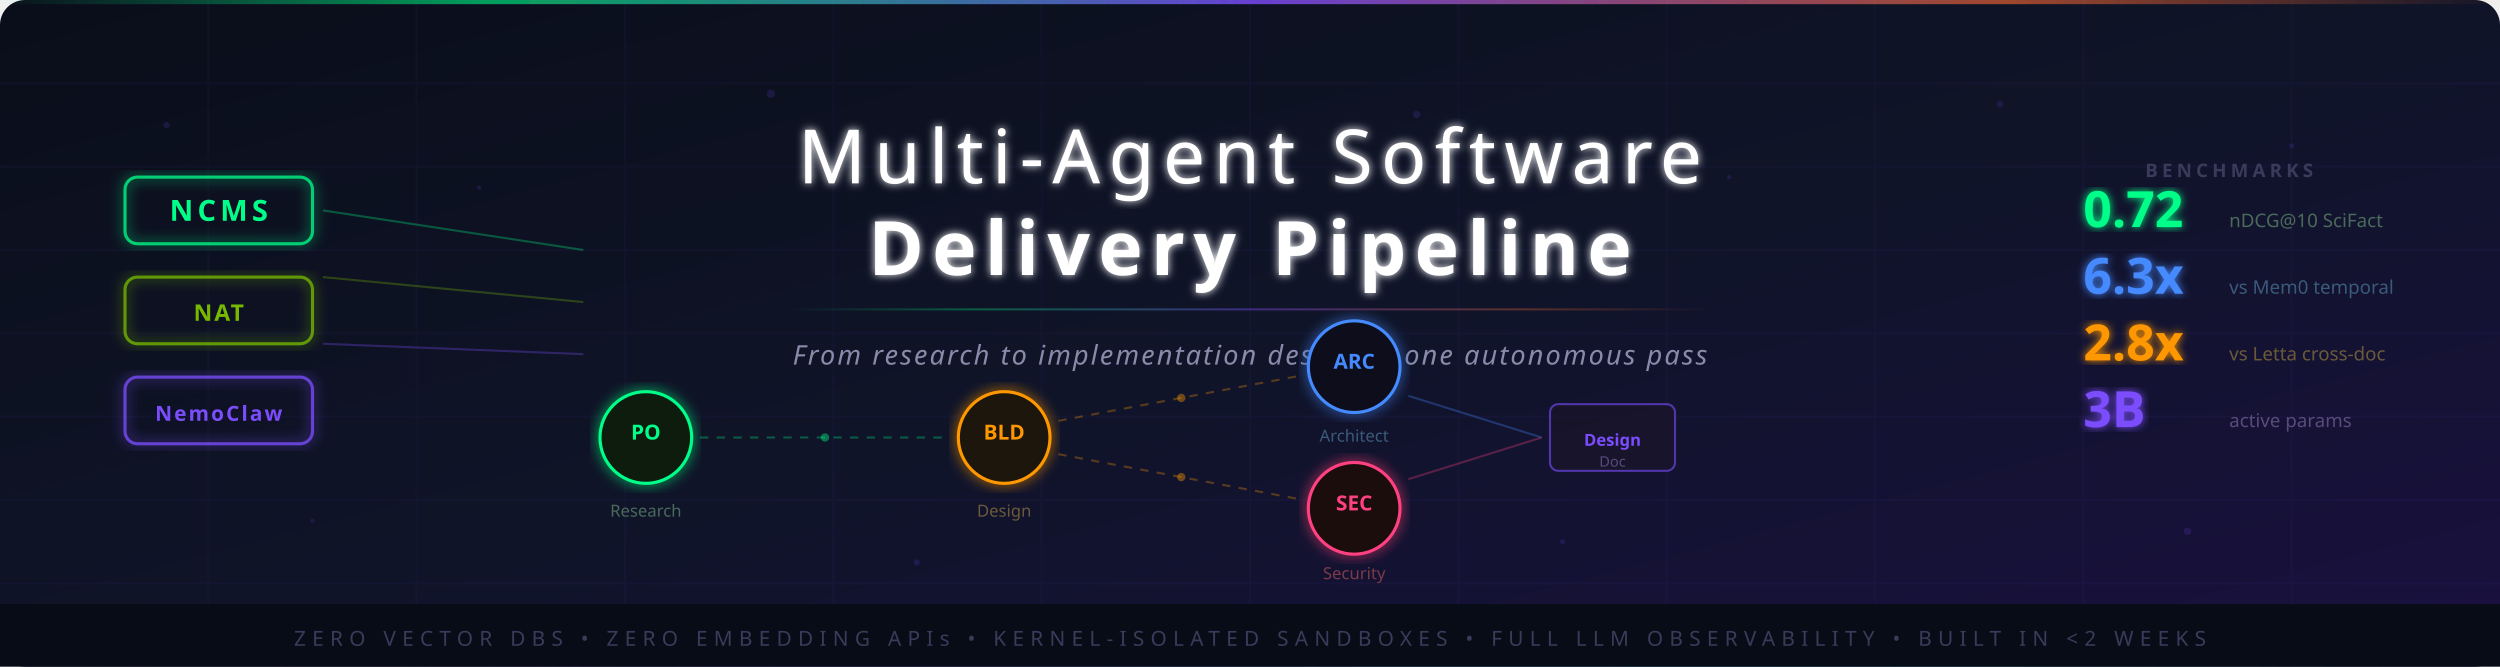
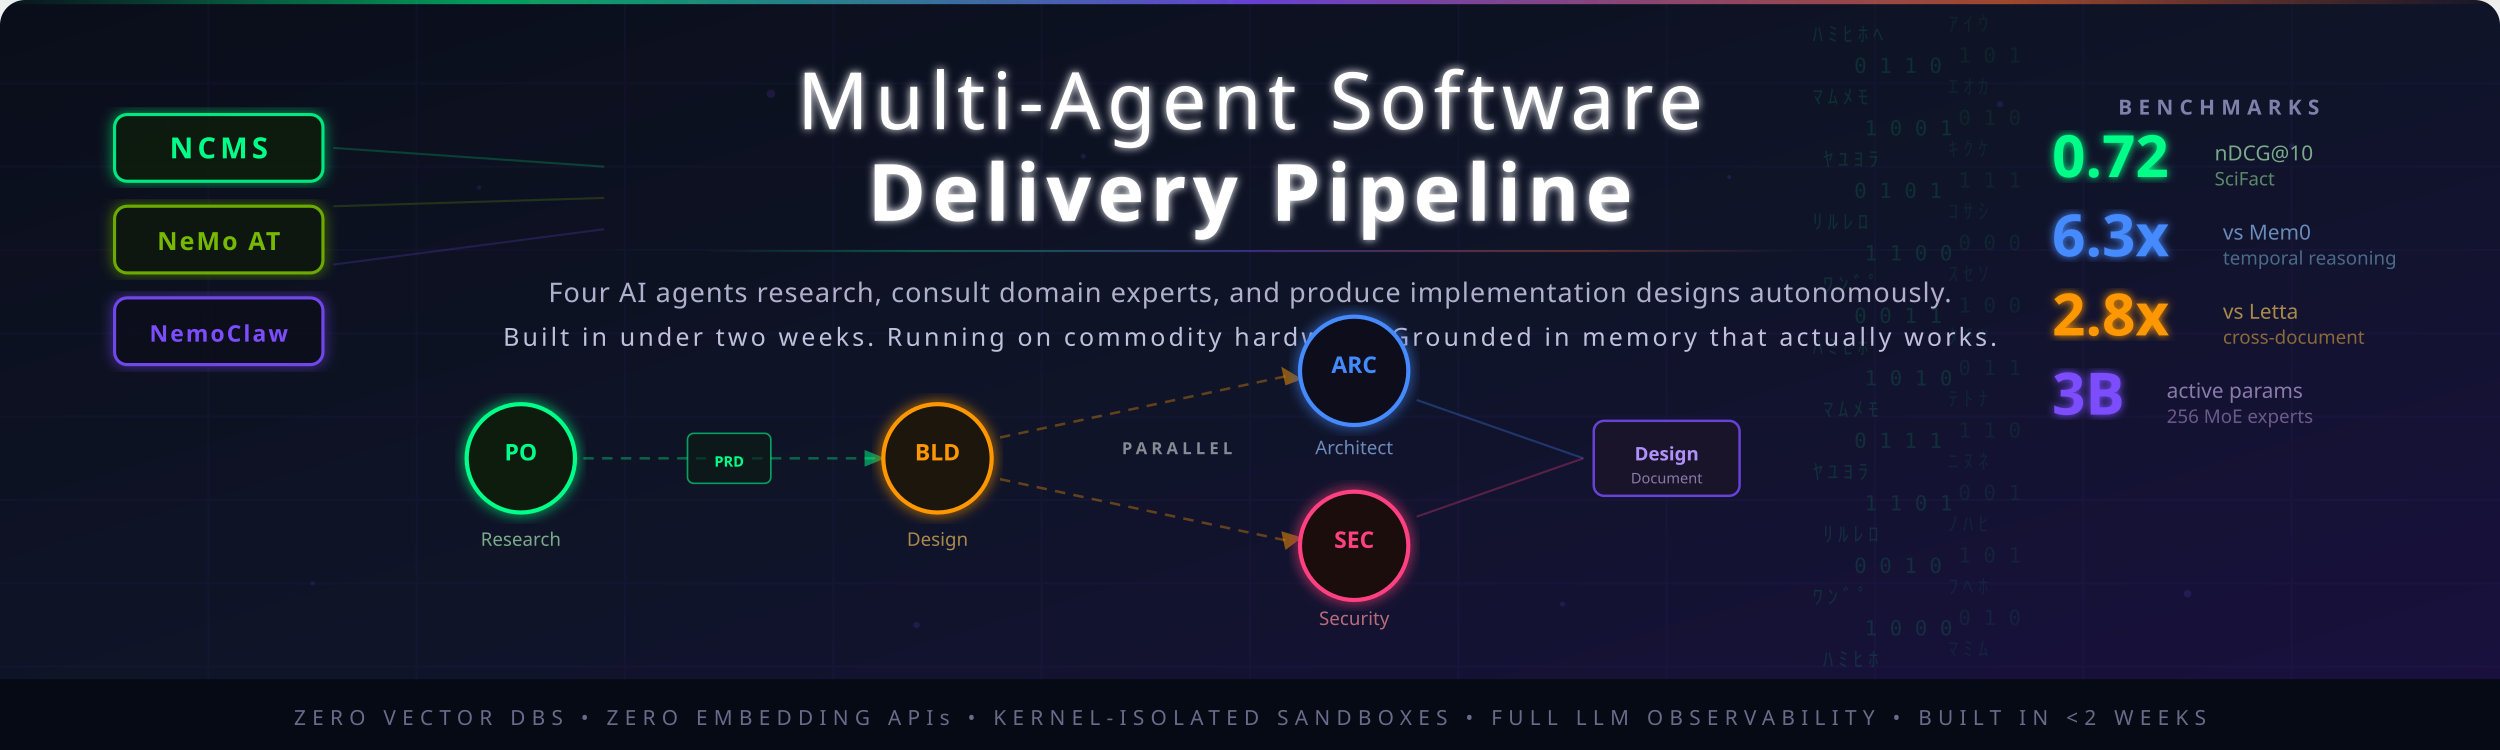
- <svg xmlns="http://www.w3.org/2000/svg" viewBox="0 0 1200 320" font-family="'Segoe UI', system-ui, -apple-system, sans-serif">
+ <svg xmlns="http://www.w3.org/2000/svg" viewBox="0 0 1200 360" font-family="'Segoe UI', system-ui, -apple-system, sans-serif">
  <defs>
    <linearGradient id="bg" x1="0%" y1="0%" x2="100%" y2="100%">
      <stop offset="0%" style="stop-color:#0a0e1a" />
      <stop offset="50%" style="stop-color:#0f1428" />
      <stop offset="100%" style="stop-color:#1a1040" />
    </linearGradient>
    <linearGradient id="glowLine" x1="0%" y1="0%" x2="100%" y2="0%">
      <stop offset="0%" style="stop-color:#00ff88;stop-opacity:0" />
      <stop offset="20%" style="stop-color:#00ff88;stop-opacity:0.6" />
      <stop offset="50%" style="stop-color:#7c4dff;stop-opacity:0.8" />
      <stop offset="80%" style="stop-color:#ff6b35;stop-opacity:0.6" />
      <stop offset="100%" style="stop-color:#ff6b35;stop-opacity:0" />
    </linearGradient>
    <linearGradient id="glowLine2" x1="0%" y1="0%" x2="100%" y2="0%">
      <stop offset="0%" style="stop-color:#ff4081;stop-opacity:0" />
      <stop offset="30%" style="stop-color:#7c4dff;stop-opacity:0.4" />
      <stop offset="70%" style="stop-color:#00e5ff;stop-opacity:0.4" />
      <stop offset="100%" style="stop-color:#00ff88;stop-opacity:0" />
    </linearGradient>
    <filter id="glow">
      <feGaussianBlur stdDeviation="3" result="blur" />
      <feMerge>
        <feMergeNode in="blur" />
        <feMergeNode in="SourceGraphic" />
      </feMerge>
    </filter>
    <filter id="softglow">
      <feGaussianBlur stdDeviation="8" result="blur" />
      <feMerge>
        <feMergeNode in="blur" />
        <feMergeNode in="SourceGraphic" />
      </feMerge>
    </filter>
    <filter id="textglow">
      <feGaussianBlur stdDeviation="2" result="blur" />
      <feMerge>
        <feMergeNode in="blur" />
        <feMergeNode in="SourceGraphic" />
      </feMerge>
    </filter>
  </defs>
-   <rect width="1200" height="320" fill="url(#bg)" rx="12" />
+   <rect width="1200" height="360" fill="url(#bg)" rx="12" />
  <g opacity="0.04" stroke="#7c4dff">
    <line x1="0" y1="40" x2="1200" y2="40" />
    <line x1="0" y1="80" x2="1200" y2="80" />
    <line x1="0" y1="120" x2="1200" y2="120" />
    <line x1="0" y1="160" x2="1200" y2="160" />
    <line x1="0" y1="200" x2="1200" y2="200" />
    <line x1="0" y1="240" x2="1200" y2="240" />
    <line x1="0" y1="280" x2="1200" y2="280" />
-     <line x1="100" y1="0" x2="100" y2="320" />
-     <line x1="200" y1="0" x2="200" y2="320" />
-     <line x1="300" y1="0" x2="300" y2="320" />
-     <line x1="400" y1="0" x2="400" y2="320" />
-     <line x1="500" y1="0" x2="500" y2="320" />
-     <line x1="600" y1="0" x2="600" y2="320" />
-     <line x1="700" y1="0" x2="700" y2="320" />
-     <line x1="800" y1="0" x2="800" y2="320" />
-     <line x1="900" y1="0" x2="900" y2="320" />
-     <line x1="1000" y1="0" x2="1000" y2="320" />
-     <line x1="1100" y1="0" x2="1100" y2="320" />
+     <line x1="0" y1="320" x2="1200" y2="320" />
+     <line x1="100" y1="0" x2="100" y2="360" />
+     <line x1="200" y1="0" x2="200" y2="360" />
+     <line x1="300" y1="0" x2="300" y2="360" />
+     <line x1="400" y1="0" x2="400" y2="360" />
+     <line x1="500" y1="0" x2="500" y2="360" />
+     <line x1="600" y1="0" x2="600" y2="360" />
+     <line x1="700" y1="0" x2="700" y2="360" />
+     <line x1="800" y1="0" x2="800" y2="360" />
+     <line x1="900" y1="0" x2="900" y2="360" />
+     <line x1="1000" y1="0" x2="1000" y2="360" />
+     <line x1="1100" y1="0" x2="1100" y2="360" />
  </g>
  <g opacity="0.15" fill="#7c4dff">
    <circle cx="80" cy="60" r="1.5" />
    <circle cx="230" cy="90" r="1" />
    <circle cx="370" cy="45" r="2" />
    <circle cx="520" cy="75" r="1.2" />
    <circle cx="680" cy="55" r="1.8" />
    <circle cx="830" cy="85" r="1" />
    <circle cx="960" cy="50" r="1.5" />
    <circle cx="1100" cy="70" r="1.2" />
-     <circle cx="150" cy="250" r="1" />
-     <circle cx="440" cy="270" r="1.5" />
-     <circle cx="750" cy="260" r="1.2" />
-     <circle cx="1050" cy="255" r="1.8" />
+     <circle cx="150" cy="280" r="1" />
+     <circle cx="440" cy="300" r="1.5" />
+     <circle cx="750" cy="290" r="1.2" />
+     <circle cx="1050" cy="285" r="1.8" />
+   </g>
+   <g opacity="0.12" fill="#00ff88" font-family="monospace" font-size="10">
+     <text x="870" y="20">ﾊ ﾐ ﾋ ﾎ ﾍ</text>
+     <text x="890" y="35">0 1 1 0</text>
+     <text x="870" y="50">ﾏ ﾑ ﾒ ﾓ</text>
+     <text x="895" y="65">1 0 0 1</text>
+     <text x="875" y="80">ﾔ ﾕ ﾖ ﾗ</text>
+     <text x="890" y="95">0 1 0 1</text>
+     <text x="870" y="110">ﾘ ﾙ ﾚ ﾛ</text>
+     <text x="895" y="125">1 1 0 0</text>
+     <text x="875" y="140">ﾜ ﾝ ﾞ ﾟ</text>
+     <text x="890" y="155">0 0 1 1</text>
+     <text x="870" y="170">ﾊ ﾐ ﾋ ﾎ</text>
+     <text x="895" y="185">1 0 1 0</text>
+     <text x="875" y="200">ﾏ ﾑ ﾒ ﾓ</text>
+     <text x="890" y="215">0 1 1 1</text>
+     <text x="870" y="230">ﾔ ﾕ ﾖ ﾗ</text>
+     <text x="895" y="245">1 1 0 1</text>
+     <text x="875" y="260">ﾘ ﾙ ﾚ ﾛ</text>
+     <text x="890" y="275">0 0 1 0</text>
+     <text x="870" y="290">ﾜ ﾝ ﾞ ﾟ</text>
+     <text x="895" y="305">1 0 0 0</text>
+     <text x="875" y="320">ﾊ ﾐ ﾋ ﾎ</text>
+   </g>
+   <g opacity="0.07" fill="#00ff88" font-family="monospace" font-size="10">
+     <text x="935" y="15">ｱ ｲ ｳ</text>
+     <text x="940" y="30">1 0 1</text>
+     <text x="935" y="45">ｴ ｵ ｶ</text>
+     <text x="940" y="60">0 1 0</text>
+     <text x="935" y="75">ｷ ｸ ｹ</text>
+     <text x="940" y="90">1 1 1</text>
+     <text x="935" y="105">ｺ ｻ ｼ</text>
+     <text x="940" y="120">0 0 0</text>
+     <text x="935" y="135">ｽ ｾ ｿ</text>
+     <text x="940" y="150">1 0 0</text>
+     <text x="935" y="165">ﾀ ﾁ ﾂ</text>
+     <text x="940" y="180">0 1 1</text>
+     <text x="935" y="195">ﾃ ﾄ ﾅ</text>
+     <text x="940" y="210">1 1 0</text>
+     <text x="935" y="225">ﾆ ﾇ ﾈ</text>
+     <text x="940" y="240">0 0 1</text>
+     <text x="935" y="255">ﾉ ﾊ ﾋ</text>
+     <text x="940" y="270">1 0 1</text>
+     <text x="935" y="285">ﾌ ﾍ ﾎ</text>
+     <text x="940" y="300">0 1 0</text>
+     <text x="935" y="315">ﾏ ﾐ ﾑ</text>
  </g>
  <rect x="0" y="0" width="1200" height="2" fill="url(#glowLine)" filter="url(#softglow)" />
-   <rect x="0" y="318" width="1200" height="2" fill="url(#glowLine2)" filter="url(#softglow)" />
-   <g transform="translate(60, 85)">
-     <rect x="0" y="0" width="90" height="32" rx="6" fill="none" stroke="#00ff88" stroke-width="1.5" opacity="0.8" filter="url(#glow)" />
-     <text x="45" y="21" text-anchor="middle" fill="#00ff88" font-size="14" font-weight="700" letter-spacing="2">NCMS</text>
-     <rect x="0" y="48" width="90" height="32" rx="6" fill="none" stroke="#76b900" stroke-width="1.5" opacity="0.8" filter="url(#glow)" />
-     <text x="45" y="69" text-anchor="middle" fill="#76b900" font-size="11" font-weight="600" letter-spacing="1">NAT</text>
-     <rect x="0" y="96" width="90" height="32" rx="6" fill="none" stroke="#7c4dff" stroke-width="1.5" opacity="0.8" filter="url(#glow)" />
-     <text x="45" y="117" text-anchor="middle" fill="#7c4dff" font-size="10" font-weight="600" letter-spacing="1">NemoClaw</text>
+   <rect x="0" y="358" width="1200" height="2" fill="url(#glowLine2)" filter="url(#softglow)" />
+   <g transform="translate(55, 55)">
+     <rect x="0" y="0" width="100" height="32" rx="6" fill="#0a1a10" stroke="#00ff88" stroke-width="1.5" opacity="0.9" filter="url(#glow)" />
+     <text x="50" y="21" text-anchor="middle" fill="#00ff88" font-size="14" font-weight="700" letter-spacing="2">NCMS</text>
+     <rect x="0" y="44" width="100" height="32" rx="6" fill="#0a1408" stroke="#76b900" stroke-width="1.5" opacity="0.9" filter="url(#glow)" />
+     <text x="50" y="65" text-anchor="middle" fill="#76b900" font-size="12" font-weight="600" letter-spacing="1">NeMo AT</text>
+     <rect x="0" y="88" width="100" height="32" rx="6" fill="#0e0a1a" stroke="#7c4dff" stroke-width="1.5" opacity="0.9" filter="url(#glow)" />
+     <text x="50" y="109" text-anchor="middle" fill="#7c4dff" font-size="11" font-weight="600" letter-spacing="1">NemoClaw</text>
  </g>
-   <g stroke-width="1" opacity="0.3">
-     <line x1="155" y1="101" x2="280" y2="120" stroke="#00ff88" />
-     <line x1="155" y1="133" x2="280" y2="145" stroke="#76b900" />
-     <line x1="155" y1="165" x2="280" y2="170" stroke="#7c4dff" />
+   <g stroke-width="1" opacity="0.2">
+     <line x1="160" y1="71" x2="290" y2="80" stroke="#00ff88" />
+     <line x1="160" y1="99" x2="290" y2="95" stroke="#76b900" />
+     <line x1="160" y1="127" x2="290" y2="110" stroke="#7c4dff" />
  </g>
-   <text x="600" y="88" text-anchor="middle" fill="#ffffff" font-size="36" font-weight="300" letter-spacing="4" filter="url(#textglow)">Multi-Agent Software</text>
-   <text x="600" y="132" text-anchor="middle" fill="#ffffff" font-size="36" font-weight="700" letter-spacing="4" filter="url(#textglow)">Delivery Pipeline</text>
-   <rect x="380" y="148" width="440" height="1" fill="url(#glowLine)" opacity="0.5" />
-   <text x="600" y="175" text-anchor="middle" fill="#8a8aaa" font-size="13" font-weight="400" letter-spacing="1" font-style="italic">From research to implementation design in one autonomous pass</text>
-   <g transform="translate(310, 210)">
-     <circle cx="0" cy="0" r="22" fill="#0a1a10" stroke="#00ff88" stroke-width="1.5" filter="url(#glow)" />
-     <text x="0" y="1" text-anchor="middle" fill="#00ff88" font-size="10" font-weight="700">PO</text>
-     <text x="0" y="38" text-anchor="middle" fill="#4a6a5a" font-size="8">Research</text>
-     <line x1="26" y1="0" x2="146" y2="0" stroke="#00ff88" stroke-width="1" opacity="0.3" stroke-dasharray="4,4" />
-     <circle cx="86" cy="0" r="2" fill="#00ff88" opacity="0.4" />
-     <circle cx="172" cy="0" r="22" fill="#1a1408" stroke="#ff9800" stroke-width="1.5" filter="url(#glow)" />
-     <text x="172" y="1" text-anchor="middle" fill="#ff9800" font-size="10" font-weight="700">BLD</text>
-     <text x="172" y="38" text-anchor="middle" fill="#6a5a3a" font-size="8">Design</text>
-     <line x1="198" y1="-8" x2="316" y2="-30" stroke="#ff9800" stroke-width="1" opacity="0.3" stroke-dasharray="4,4" />
-     <line x1="198" y1="8" x2="316" y2="30" stroke="#ff9800" stroke-width="1" opacity="0.3" stroke-dasharray="4,4" />
-     <circle cx="257" cy="-19" r="2" fill="#ff9800" opacity="0.4" />
-     <circle cx="257" cy="19" r="2" fill="#ff9800" opacity="0.4" />
-     <circle cx="340" cy="-34" r="22" fill="#0a0e1a" stroke="#448aff" stroke-width="1.5" filter="url(#glow)" />
-     <text x="340" y="-33" text-anchor="middle" fill="#448aff" font-size="10" font-weight="700">ARC</text>
-     <text x="340" y="2" text-anchor="middle" fill="#3a5a7a" font-size="8">Architect</text>
-     <circle cx="340" cy="34" r="22" fill="#1a0a0a" stroke="#ff4081" stroke-width="1.5" filter="url(#glow)" />
-     <text x="340" y="35" text-anchor="middle" fill="#ff4081" font-size="10" font-weight="700">SEC</text>
-     <text x="340" y="68" text-anchor="middle" fill="#7a3a4a" font-size="8">Security</text>
-     <line x1="366" y1="-20" x2="430" y2="0" stroke="#448aff" stroke-width="1" opacity="0.3" />
-     <line x1="366" y1="20" x2="430" y2="0" stroke="#ff4081" stroke-width="1" opacity="0.3" />
-     <rect x="434" y="-16" width="60" height="32" rx="4" fill="#1a1428" stroke="#7c4dff" stroke-width="1" opacity="0.6" />
-     <text x="464" y="4" text-anchor="middle" fill="#7c4dff" font-size="8" font-weight="600">Design</text>
-     <text x="464" y="14" text-anchor="middle" fill="#5a4a7a" font-size="7">Doc</text>
+   <text x="600" y="62" text-anchor="middle" fill="#ffffff" font-size="38" font-weight="300" letter-spacing="3" filter="url(#textglow)">Multi-Agent Software</text>
+   <text x="600" y="106" text-anchor="middle" fill="#ffffff" font-size="38" font-weight="700" letter-spacing="3" filter="url(#textglow)">Delivery Pipeline</text>
+   <rect x="340" y="120" width="520" height="1" fill="url(#glowLine)" opacity="0.5" />
+   <text x="600" y="145" text-anchor="middle" fill="#b0b0cc" font-size="13" font-weight="400" letter-spacing="0.5">Four AI agents research, consult domain experts, and produce implementation designs autonomously.</text>
+   <text x="600" y="166" text-anchor="middle" fill="#c0c0dd" font-size="12" font-weight="500" letter-spacing="1.5">Built in under two weeks.  Running on commodity hardware.  Grounded in memory that actually works.</text>
+   <g transform="translate(250, 220)">
+     <circle cx="0" cy="0" r="26" fill="#0a1a10" stroke="#00ff88" stroke-width="2" filter="url(#glow)" />
+     <text x="0" y="1" text-anchor="middle" fill="#00ff88" font-size="11" font-weight="700">PO</text>
+     <text x="0" y="42" text-anchor="middle" fill="#7aaa8a" font-size="9">Research</text>
+     <line x1="30" y1="0" x2="170" y2="0" stroke="#00ff88" stroke-width="1.2" opacity="0.35" stroke-dasharray="5,4" />
+     <polygon points="165,-4 175,0 165,4" fill="#00ff88" opacity="0.5" />
+     <rect x="80" y="-12" width="40" height="24" rx="3" fill="#0a1a10" stroke="#00ff88" stroke-width="0.8" opacity="0.6" />
+     <text x="100" y="4" text-anchor="middle" fill="#00ff88" font-size="7" font-weight="600">PRD</text>
+     <circle cx="200" cy="0" r="26" fill="#1a1408" stroke="#ff9800" stroke-width="2" filter="url(#glow)" />
+     <text x="200" y="1" text-anchor="middle" fill="#ff9800" font-size="11" font-weight="700">BLD</text>
+     <text x="200" y="42" text-anchor="middle" fill="#aa8a4a" font-size="9">Design</text>
+     <text x="315" y="-2" text-anchor="middle" fill="#ffffff" font-size="8" font-weight="600" letter-spacing="2" opacity="0.5">PARALLEL</text>
+     <line x1="230" y1="-10" x2="370" y2="-40" stroke="#ff9800" stroke-width="1.2" opacity="0.35" stroke-dasharray="5,4" />
+     <polygon points="365,-44 375,-38 367,-35" fill="#ff9800" opacity="0.5" />
+     <line x1="230" y1="10" x2="370" y2="40" stroke="#ff9800" stroke-width="1.2" opacity="0.35" stroke-dasharray="5,4" />
+     <polygon points="365,35 375,38 367,44" fill="#ff9800" opacity="0.5" />
+     <circle cx="400" cy="-42" r="26" fill="#0a0e1a" stroke="#448aff" stroke-width="2" filter="url(#glow)" />
+     <text x="400" y="-41" text-anchor="middle" fill="#448aff" font-size="11" font-weight="700">ARC</text>
+     <text x="400" y="-2" text-anchor="middle" fill="#6a8aba" font-size="9">Architect</text>
+     <circle cx="400" cy="42" r="26" fill="#1a0a0a" stroke="#ff4081" stroke-width="2" filter="url(#glow)" />
+     <text x="400" y="43" text-anchor="middle" fill="#ff4081" font-size="11" font-weight="700">SEC</text>
+     <text x="400" y="80" text-anchor="middle" fill="#ba6a7a" font-size="9">Security</text>
+     <line x1="430" y1="-28" x2="510" y2="0" stroke="#448aff" stroke-width="1" opacity="0.3" />
+     <line x1="430" y1="28" x2="510" y2="0" stroke="#ff4081" stroke-width="1" opacity="0.3" />
+     <rect x="515" y="-18" width="70" height="36" rx="5" fill="#1a1428" stroke="#7c4dff" stroke-width="1.2" opacity="0.8" />
+     <text x="550" y="1" text-anchor="middle" fill="#b090ff" font-size="9" font-weight="600">Design</text>
+     <text x="550" y="12" text-anchor="middle" fill="#8a7aaa" font-size="7">Document</text>
  </g>
-   <g transform="translate(1000, 85)">
-     <text x="70" y="0" text-anchor="middle" fill="#3a3a5a" font-size="9" font-weight="600" letter-spacing="2">BENCHMARKS</text>
-     <text x="0" y="24" fill="#00ff88" font-size="24" font-weight="700" filter="url(#textglow)">0.72</text>
-     <text x="70" y="24" fill="#4a6a5a" font-size="9">nDCG@10 SciFact</text>
-     <text x="0" y="56" fill="#448aff" font-size="24" font-weight="700" filter="url(#textglow)">6.3x</text>
-     <text x="70" y="56" fill="#3a5a7a" font-size="9">vs Mem0 temporal</text>
-     <text x="0" y="88" fill="#ff9800" font-size="24" font-weight="700" filter="url(#textglow)">2.8x</text>
-     <text x="70" y="88" fill="#6a5a3a" font-size="9">vs Letta cross-doc</text>
-     <text x="0" y="120" fill="#7c4dff" font-size="24" font-weight="700" filter="url(#textglow)">3B</text>
-     <text x="70" y="120" fill="#5a4a7a" font-size="9">active params</text>
+   <g transform="translate(985, 55)">
+     <text x="80" y="0" text-anchor="middle" fill="#8080aa" font-size="10" font-weight="600" letter-spacing="3">BENCHMARKS</text>
+     <text x="0" y="30" fill="#00ff88" font-size="28" font-weight="700" filter="url(#textglow)">0.72</text>
+     <text x="78" y="22" fill="#7aaa8a" font-size="10">nDCG@10</text>
+     <text x="78" y="34" fill="#5a8a6a" font-size="9">SciFact</text>
+     <text x="0" y="68" fill="#448aff" font-size="28" font-weight="700" filter="url(#textglow)">6.3x</text>
+     <text x="82" y="60" fill="#6a8aba" font-size="10">vs Mem0</text>
+     <text x="82" y="72" fill="#4a6a8a" font-size="9">temporal reasoning</text>
+     <text x="0" y="106" fill="#ff9800" font-size="28" font-weight="700" filter="url(#textglow)">2.8x</text>
+     <text x="82" y="98" fill="#aa8a4a" font-size="10">vs Letta</text>
+     <text x="82" y="110" fill="#8a6a3a" font-size="9">cross-document</text>
+     <text x="0" y="144" fill="#7c4dff" font-size="28" font-weight="700" filter="url(#textglow)">3B</text>
+     <text x="55" y="136" fill="#8a7aaa" font-size="10">active params</text>
+     <text x="55" y="148" fill="#6a5a8a" font-size="9">256 MoE experts</text>
  </g>
-   <rect x="0" y="290" width="1200" height="30" fill="#080c16" rx="0" />
-   <text x="600" y="310" text-anchor="middle" fill="#3a3a5a" font-size="10" letter-spacing="3">ZERO VECTOR DBS  •  ZERO EMBEDDING APIs  •  KERNEL-ISOLATED SANDBOXES  •  FULL LLM OBSERVABILITY  •  BUILT IN &lt;2 WEEKS</text>
+   <rect x="0" y="326" width="1200" height="34" fill="#060a14" rx="0" />
+   <text x="600" y="348" text-anchor="middle" fill="#6a6a8a" font-size="10" font-weight="500" letter-spacing="3">ZERO VECTOR DBS  •  ZERO EMBEDDING APIs  •  KERNEL-ISOLATED SANDBOXES  •  FULL LLM OBSERVABILITY  •  BUILT IN &lt;2 WEEKS</text>
</svg>
